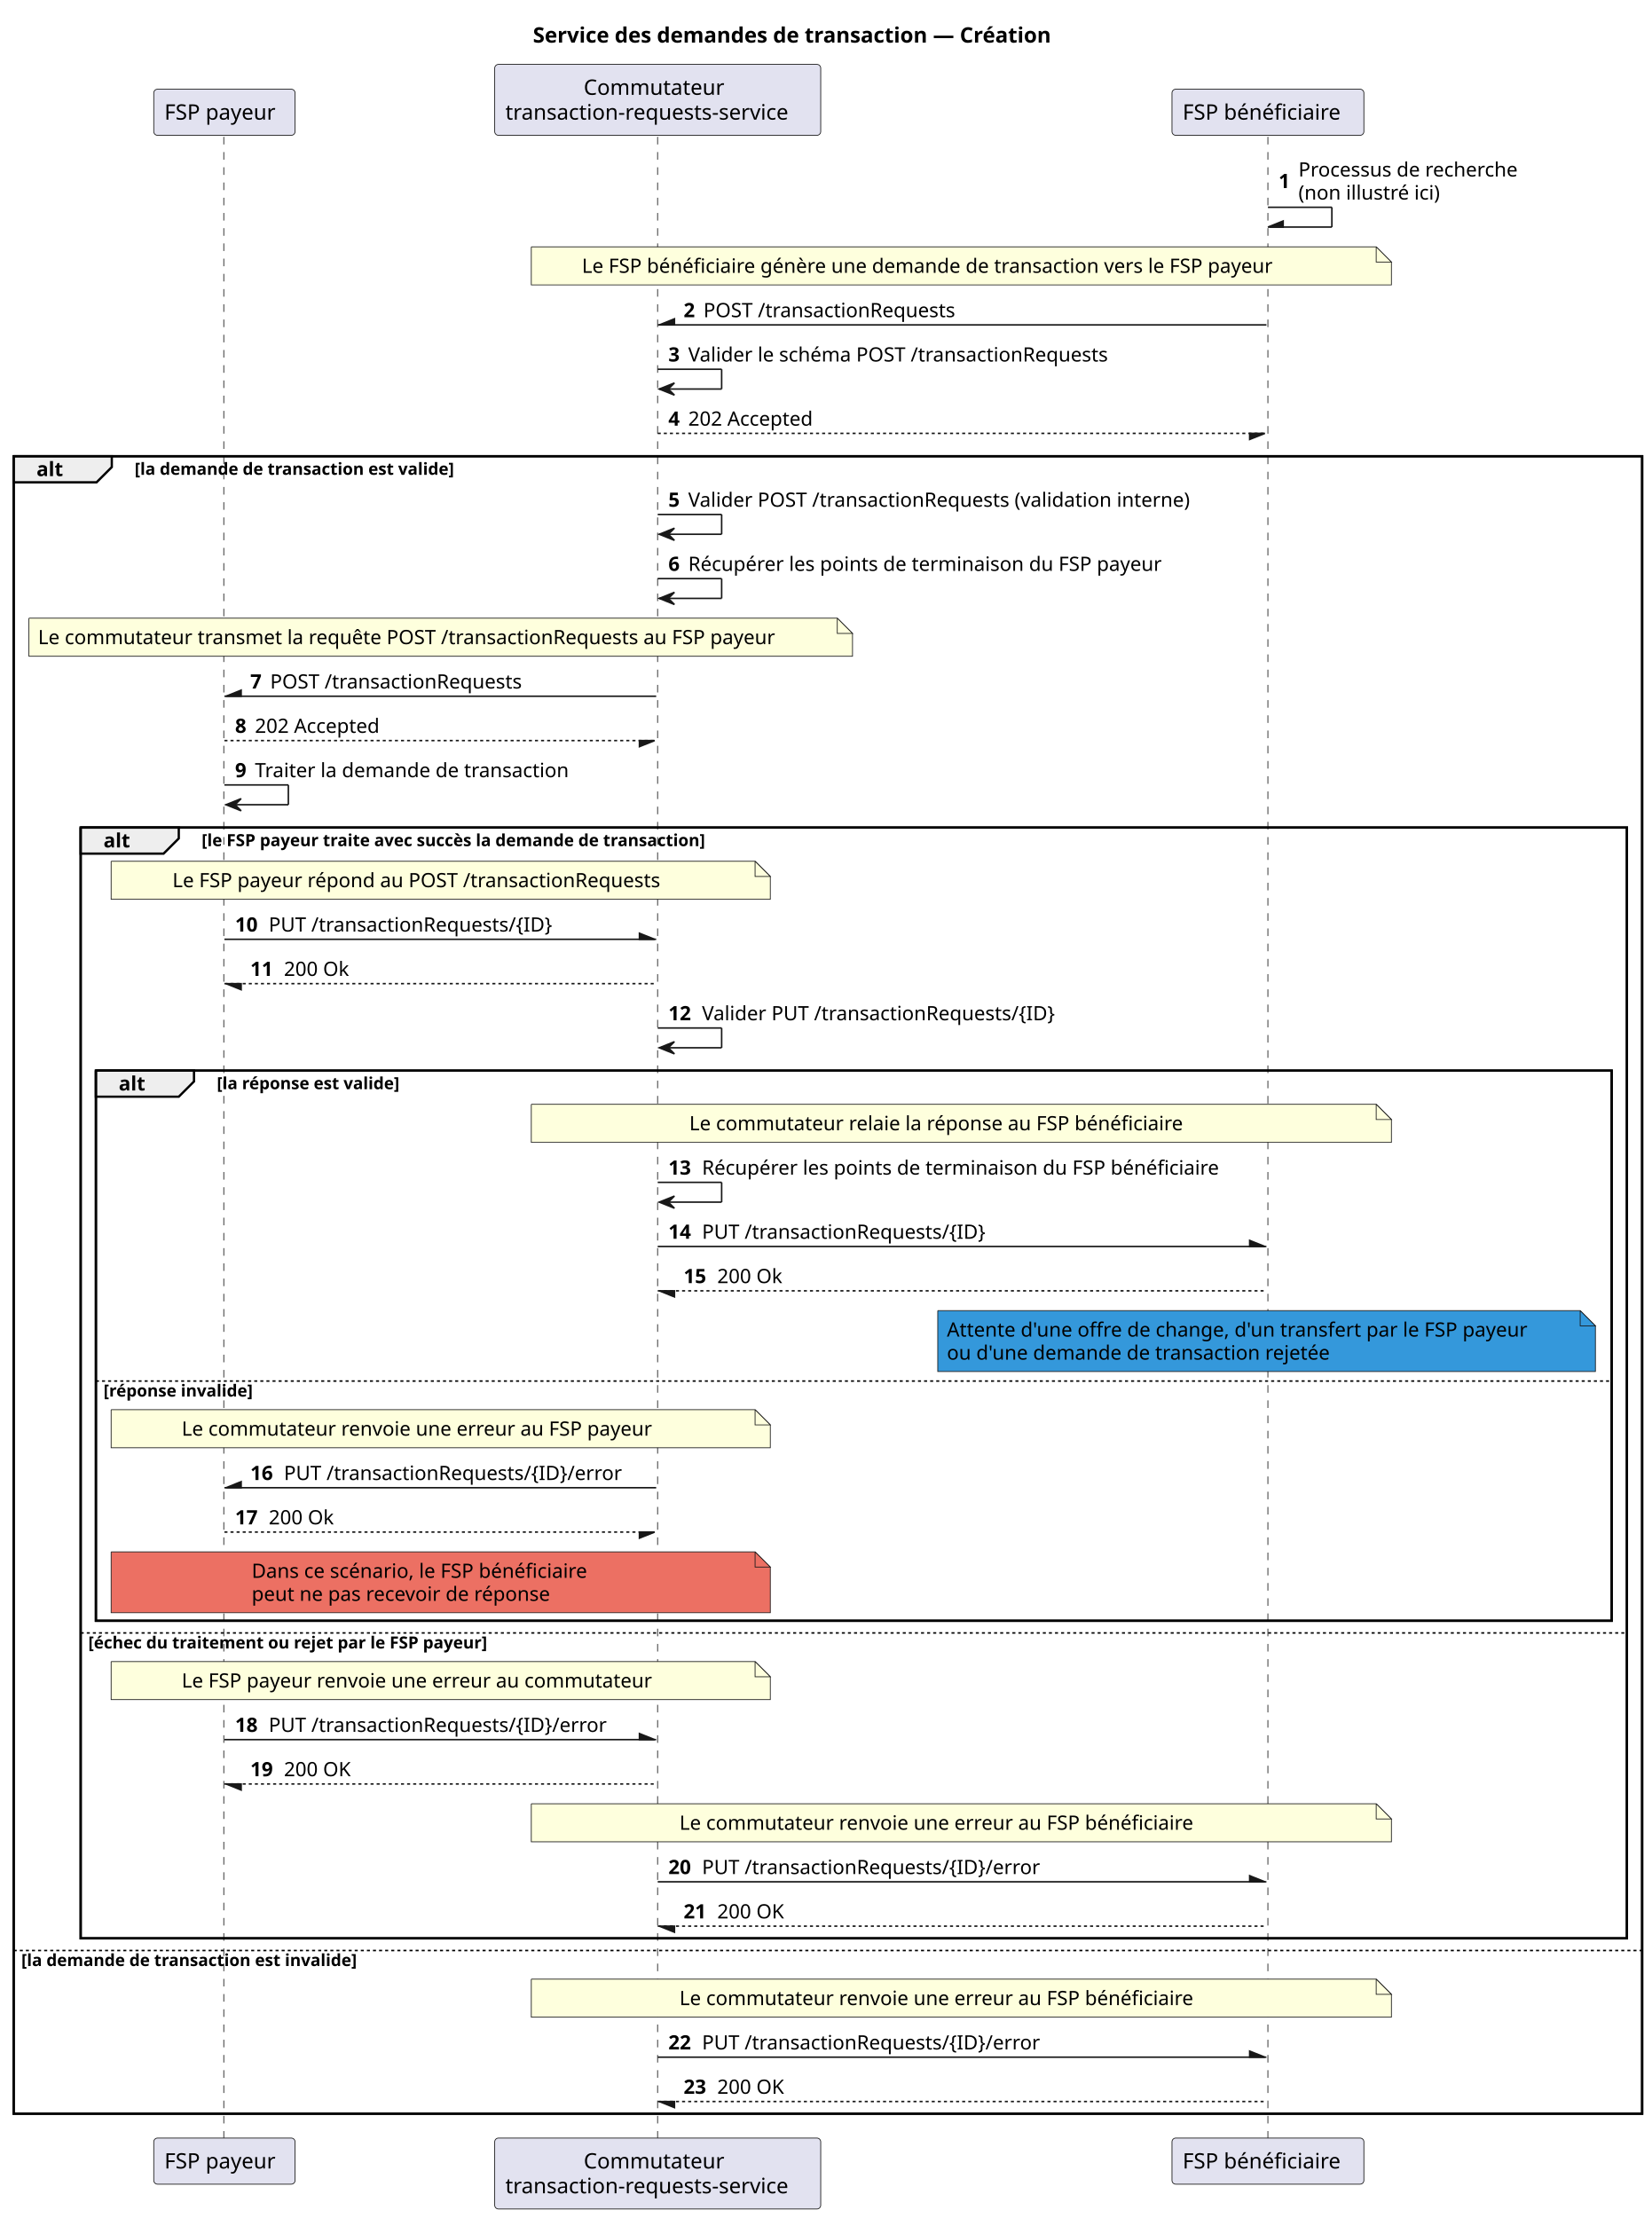
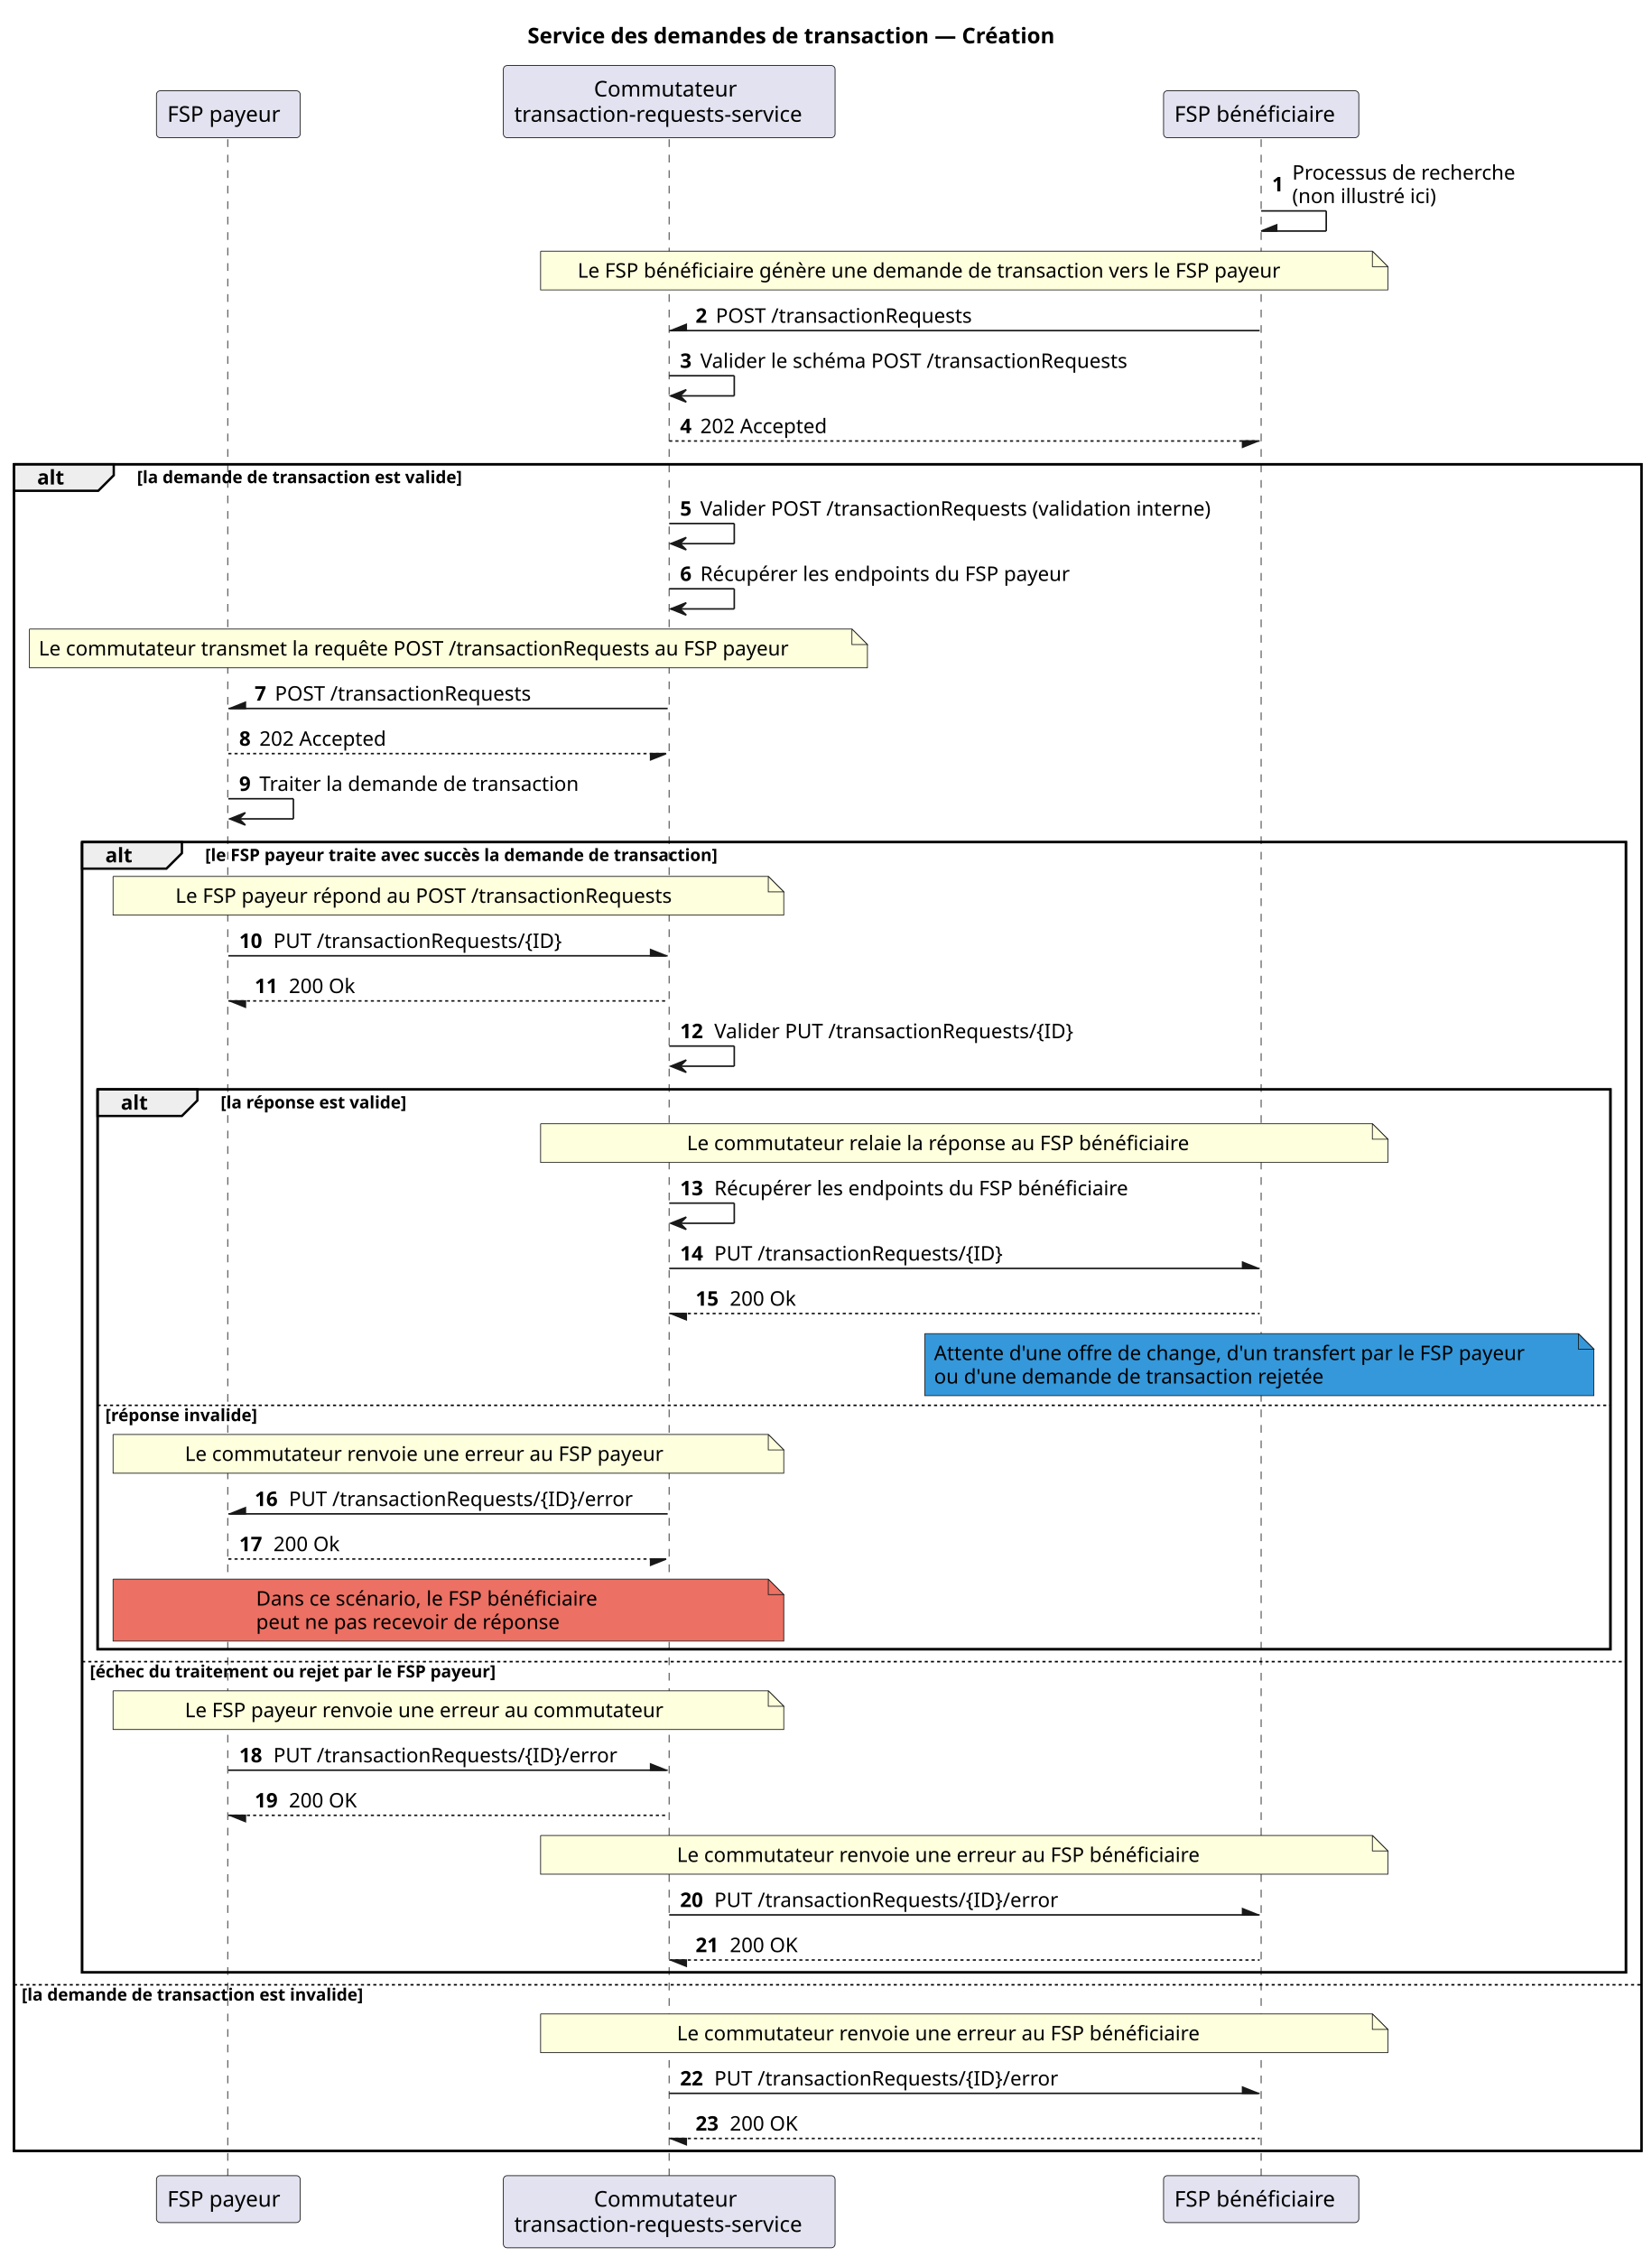
- <svg xmlns="http://www.w3.org/2000/svg" contentStyleType="text/css" height="1457px" preserveAspectRatio="none" style="width:1085px;height:1457px;background:#FFFFFF;" version="1.1" viewBox="0 0 1085 1457" width="1085px" zoomAndPan="magnify">
+ <svg xmlns="http://www.w3.org/2000/svg" contentStyleType="text/css" height="1457px" preserveAspectRatio="none" style="width:1066px;height:1457px;background:#FFFFFF;" version="1.1" viewBox="0 0 1066 1457" width="1066px" zoomAndPan="magnify">
  <defs />
  <g>
-     <text fill="#000000" font-family="sans-serif" font-size="14" font-weight="bold" lengthAdjust="spacing" textLength="387.543" x="350.077" y="27.995">Service des demandes de transaction — Création</text>
-     <rect fill="none" height="1088.797" style="stroke:#000000;stroke-width:1.5;" width="1069.696" x="9" y="299.688" />
-     <rect fill="none" height="729.664" style="stroke:#000000;stroke-width:1.5;" width="1015.696" x="53" y="543.617" />
-     <rect fill="none" height="361.398" style="stroke:#000000;stroke-width:1.5;" width="995.696" x="63" y="703.281" />
+     <text fill="#000000" font-family="sans-serif" font-size="14" font-weight="bold" lengthAdjust="spacing" textLength="387.543" x="340.577" y="27.995">Service des demandes de transaction — Création</text>
+     <rect fill="none" height="1088.797" style="stroke:#000000;stroke-width:1.5;" width="1050.696" x="9" y="299.688" />
+     <rect fill="none" height="729.664" style="stroke:#000000;stroke-width:1.5;" width="996.696" x="53" y="543.617" />
+     <rect fill="none" height="361.398" style="stroke:#000000;stroke-width:1.5;" width="976.696" x="63" y="703.281" />
    <line style="stroke:#181818;stroke-width:0.5;stroke-dasharray:5.0,5.0;" x1="147" x2="147" y1="89.891" y2="1405.484" />
    <line style="stroke:#181818;stroke-width:0.5;stroke-dasharray:5.0,5.0;" x1="431.964" x2="431.964" y1="89.891" y2="1405.484" />
-     <line style="stroke:#181818;stroke-width:0.5;stroke-dasharray:5.0,5.0;" x1="832.857" x2="832.857" y1="89.891" y2="1405.484" />
+     <line style="stroke:#181818;stroke-width:0.5;stroke-dasharray:5.0,5.0;" x1="814.183" x2="814.183" y1="89.891" y2="1405.484" />
    <rect fill="#E2E2F0" height="30.297" rx="2.5" ry="2.5" style="stroke:#181818;stroke-width:0.5;" width="92.825" x="101" y="58.594" />
    <text fill="#000000" font-family="sans-serif" font-size="14" lengthAdjust="spacing" textLength="78.825" x="108" y="78.589">FSP payeur</text>
    <rect fill="#E2E2F0" height="30.297" rx="2.5" ry="2.5" style="stroke:#181818;stroke-width:0.5;" width="92.825" x="101" y="1404.484" />
    <text fill="#000000" font-family="sans-serif" font-size="14" lengthAdjust="spacing" textLength="78.825" x="108" y="1424.479">FSP payeur</text>
    <rect fill="#E2E2F0" height="46.594" rx="2.5" ry="2.5" style="stroke:#181818;stroke-width:0.5;" width="214.156" x="324.964" y="42.297" />
    <text fill="#000000" font-family="sans-serif" font-size="14" lengthAdjust="spacing" textLength="97.289" x="383.397" y="62.292">Commutateur</text>
    <text fill="#000000" font-family="sans-serif" font-size="14" lengthAdjust="spacing" textLength="200.156" x="331.964" y="78.589">transaction-requests-service</text>
    <rect fill="#E2E2F0" height="46.594" rx="2.5" ry="2.5" style="stroke:#181818;stroke-width:0.5;" width="214.156" x="324.964" y="1404.484" />
    <text fill="#000000" font-family="sans-serif" font-size="14" lengthAdjust="spacing" textLength="97.289" x="383.397" y="1424.479">Commutateur</text>
    <text fill="#000000" font-family="sans-serif" font-size="14" lengthAdjust="spacing" textLength="200.156" x="331.964" y="1440.776">transaction-requests-service</text>
-     <rect fill="#E2E2F0" height="30.297" rx="2.5" ry="2.5" style="stroke:#181818;stroke-width:0.5;" width="126.061" x="769.857" y="58.594" />
-     <text fill="#000000" font-family="sans-serif" font-size="14" lengthAdjust="spacing" textLength="112.061" x="776.857" y="78.589">FSP bénéficiaire</text>
-     <rect fill="#E2E2F0" height="30.297" rx="2.5" ry="2.5" style="stroke:#181818;stroke-width:0.5;" width="126.061" x="769.857" y="1404.484" />
-     <text fill="#000000" font-family="sans-serif" font-size="14" lengthAdjust="spacing" textLength="112.061" x="776.857" y="1424.479">FSP bénéficiaire</text>
-     <line style="stroke:#181818;stroke-width:1.0;" x1="832.888" x2="874.888" y1="136.156" y2="136.156" />
-     <line style="stroke:#181818;stroke-width:1.0;" x1="874.888" x2="874.888" y1="136.156" y2="149.156" />
-     <line style="stroke:#181818;stroke-width:1.0;" x1="833.888" x2="874.888" y1="149.156" y2="149.156" />
-     <polygon fill="#181818" points="842.888,145.156,832.888,149.156,842.888,149.156" style="stroke:#181818;stroke-width:1.0;" />
-     <text fill="#000000" font-family="sans-serif" font-size="13" font-weight="bold" lengthAdjust="spacing" textLength="9.045" x="839.888" y="123.524">1</text>
-     <text fill="#000000" font-family="sans-serif" font-size="13" lengthAdjust="spacing" textLength="154.813" x="852.934" y="115.957">Processus de recherche</text>
-     <text fill="#000000" font-family="sans-serif" font-size="13" lengthAdjust="spacing" textLength="101.499" x="852.934" y="131.09">(non illustré ici)</text>
-     <path d="M349,162.156 L349,187.156 L914,187.156 L914,172.156 L904,162.156 L349,162.156 " fill="#FEFFDD" style="stroke:#181818;stroke-width:0.5;" />
-     <path d="M904,162.156 L904,172.156 L914,172.156 L904,162.156 " fill="#FEFFDD" style="stroke:#181818;stroke-width:0.5;" />
-     <text fill="#000000" font-family="sans-serif" font-size="13" lengthAdjust="spacing" textLength="490.464" x="382.245" y="179.223">Le FSP bénéficiaire génère une demande de transaction vers le FSP payeur</text>
+     <rect fill="#E2E2F0" height="30.297" rx="2.5" ry="2.5" style="stroke:#181818;stroke-width:0.5;" width="126.061" x="751.183" y="58.594" />
+     <text fill="#000000" font-family="sans-serif" font-size="14" lengthAdjust="spacing" textLength="112.061" x="758.183" y="78.589">FSP bénéficiaire</text>
+     <rect fill="#E2E2F0" height="30.297" rx="2.5" ry="2.5" style="stroke:#181818;stroke-width:0.5;" width="126.061" x="751.183" y="1404.484" />
+     <text fill="#000000" font-family="sans-serif" font-size="14" lengthAdjust="spacing" textLength="112.061" x="758.183" y="1424.479">FSP bénéficiaire</text>
+     <line style="stroke:#181818;stroke-width:1.0;" x1="814.213" x2="856.213" y1="136.156" y2="136.156" />
+     <line style="stroke:#181818;stroke-width:1.0;" x1="856.213" x2="856.213" y1="136.156" y2="149.156" />
+     <line style="stroke:#181818;stroke-width:1.0;" x1="815.213" x2="856.213" y1="149.156" y2="149.156" />
+     <polygon fill="#181818" points="824.213,145.156,814.213,149.156,824.213,149.156" style="stroke:#181818;stroke-width:1.0;" />
+     <text fill="#000000" font-family="sans-serif" font-size="13" font-weight="bold" lengthAdjust="spacing" textLength="9.045" x="821.213" y="123.524">1</text>
+     <text fill="#000000" font-family="sans-serif" font-size="13" lengthAdjust="spacing" textLength="154.813" x="834.259" y="115.957">Processus de recherche</text>
+     <text fill="#000000" font-family="sans-serif" font-size="13" lengthAdjust="spacing" textLength="101.499" x="834.259" y="131.09">(non illustré ici)</text>
+     <path d="M349,162.156 L349,187.156 L896,187.156 L896,172.156 L886,162.156 L349,162.156 " fill="#FEFFDD" style="stroke:#181818;stroke-width:0.5;" />
+     <path d="M886,162.156 L886,172.156 L896,172.156 L886,162.156 " fill="#FEFFDD" style="stroke:#181818;stroke-width:0.5;" />
+     <text fill="#000000" font-family="sans-serif" font-size="13" lengthAdjust="spacing" textLength="490.464" x="372.908" y="179.223">Le FSP bénéficiaire génère une demande de transaction vers le FSP payeur</text>
    <polygon fill="#181818" points="443.042,209.422,433.042,213.422,443.042,213.422" style="stroke:#181818;stroke-width:1.0;" />
-     <line style="stroke:#181818;stroke-width:1.0;" x1="432.042" x2="831.888" y1="213.422" y2="213.422" />
+     <line style="stroke:#181818;stroke-width:1.0;" x1="432.042" x2="813.213" y1="213.422" y2="213.422" />
    <text fill="#000000" font-family="sans-serif" font-size="13" font-weight="bold" lengthAdjust="spacing" textLength="9.045" x="449.042" y="208.356">2</text>
    <text fill="#000000" font-family="sans-serif" font-size="13" lengthAdjust="spacing" textLength="176.376" x="462.087" y="208.356">POST /transactionRequests</text>
    <line style="stroke:#181818;stroke-width:1.0;" x1="432.042" x2="474.042" y1="242.555" y2="242.555" />
    <line style="stroke:#181818;stroke-width:1.0;" x1="474.042" x2="474.042" y1="242.555" y2="255.555" />
    <line style="stroke:#181818;stroke-width:1.0;" x1="433.042" x2="474.042" y1="255.555" y2="255.555" />
    <polygon fill="#181818" points="443.042,251.555,433.042,255.555,443.042,259.555,439.042,255.555" style="stroke:#181818;stroke-width:1.0;" />
    <text fill="#000000" font-family="sans-serif" font-size="13" font-weight="bold" lengthAdjust="spacing" textLength="9.045" x="439.042" y="237.489">3</text>
    <text fill="#000000" font-family="sans-serif" font-size="13" lengthAdjust="spacing" textLength="296.848" x="452.087" y="237.489">Valider le schéma POST /transactionRequests</text>
-     <polygon fill="#181818" points="820.888,284.688,830.888,284.688,820.888,288.688" style="stroke:#181818;stroke-width:1.0;" />
-     <line style="stroke:#181818;stroke-width:1.0;stroke-dasharray:2.0,2.0;" x1="432.042" x2="831.888" y1="284.688" y2="284.688" />
+     <polygon fill="#181818" points="802.213,284.688,812.213,284.688,802.213,288.688" style="stroke:#181818;stroke-width:1.0;" />
+     <line style="stroke:#181818;stroke-width:1.0;stroke-dasharray:2.0,2.0;" x1="432.042" x2="813.213" y1="284.688" y2="284.688" />
    <text fill="#000000" font-family="sans-serif" font-size="13" font-weight="bold" lengthAdjust="spacing" textLength="9.045" x="439.042" y="279.622">4</text>
    <text fill="#000000" font-family="sans-serif" font-size="13" lengthAdjust="spacing" textLength="89.731" x="452.087" y="279.622">202 Accepted</text>
    <path d="M9,299.688 L73.443,299.688 L73.443,306.82 L63.443,316.82 L9,316.82 L9,299.688 " fill="#EEEEEE" style="stroke:#000000;stroke-width:1.5;" />
-     <rect fill="none" height="1088.797" style="stroke:#000000;stroke-width:1.5;" width="1069.696" x="9" y="299.688" />
+     <rect fill="none" height="1088.797" style="stroke:#000000;stroke-width:1.5;" width="1050.696" x="9" y="299.688" />
    <text fill="#000000" font-family="sans-serif" font-size="13" font-weight="bold" lengthAdjust="spacing" textLength="19.443" x="24" y="312.754">alt</text>
    <text fill="#000000" font-family="sans-serif" font-size="11" font-weight="bold" lengthAdjust="spacing" textLength="240.695" x="88.443" y="311.898">[la demande de transaction est valide]</text>
    <line style="stroke:#181818;stroke-width:1.0;" x1="432.042" x2="474.042" y1="337.953" y2="337.953" />
    <line style="stroke:#181818;stroke-width:1.0;" x1="474.042" x2="474.042" y1="337.953" y2="350.953" />
    <line style="stroke:#181818;stroke-width:1.0;" x1="433.042" x2="474.042" y1="350.953" y2="350.953" />
    <polygon fill="#181818" points="443.042,346.953,433.042,350.953,443.042,354.953,439.042,350.953" style="stroke:#181818;stroke-width:1.0;" />
    <text fill="#000000" font-family="sans-serif" font-size="13" font-weight="bold" lengthAdjust="spacing" textLength="9.045" x="439.042" y="332.887">5</text>
    <text fill="#000000" font-family="sans-serif" font-size="13" lengthAdjust="spacing" textLength="355.126" x="452.087" y="332.887">Valider POST /transactionRequests (validation interne)</text>
    <line style="stroke:#181818;stroke-width:1.0;" x1="432.042" x2="474.042" y1="380.086" y2="380.086" />
    <line style="stroke:#181818;stroke-width:1.0;" x1="474.042" x2="474.042" y1="380.086" y2="393.086" />
    <line style="stroke:#181818;stroke-width:1.0;" x1="433.042" x2="474.042" y1="393.086" y2="393.086" />
    <polygon fill="#181818" points="443.042,389.086,433.042,393.086,443.042,397.086,439.042,393.086" style="stroke:#181818;stroke-width:1.0;" />
    <text fill="#000000" font-family="sans-serif" font-size="13" font-weight="bold" lengthAdjust="spacing" textLength="9.045" x="439.042" y="375.02">6</text>
-     <text fill="#000000" font-family="sans-serif" font-size="13" lengthAdjust="spacing" textLength="333.893" x="452.087" y="375.02">Récupérer les points de terminaison du FSP payeur</text>
+     <text fill="#000000" font-family="sans-serif" font-size="13" lengthAdjust="spacing" textLength="256.369" x="452.087" y="375.02">Récupérer les endpoints du FSP payeur</text>
    <path d="M19,406.086 L19,431.086 L560,431.086 L560,416.086 L550,406.086 L19,406.086 " fill="#FEFFDD" style="stroke:#181818;stroke-width:0.5;" />
    <path d="M550,406.086 L550,416.086 L560,416.086 L550,406.086 " fill="#FEFFDD" style="stroke:#181818;stroke-width:0.5;" />
    <text fill="#000000" font-family="sans-serif" font-size="13" lengthAdjust="spacing" textLength="520.038" x="25" y="423.153">Le commutateur transmet la requête POST /transactionRequests au FSP payeur</text>
    <polygon fill="#181818" points="158.413,453.352,148.413,457.352,158.413,457.352" style="stroke:#181818;stroke-width:1.0;" />
    <line style="stroke:#181818;stroke-width:1.0;" x1="147.413" x2="431.042" y1="457.352" y2="457.352" />
    <text fill="#000000" font-family="sans-serif" font-size="13" font-weight="bold" lengthAdjust="spacing" textLength="9.045" x="164.413" y="452.286">7</text>
    <text fill="#000000" font-family="sans-serif" font-size="13" lengthAdjust="spacing" textLength="176.376" x="177.458" y="452.286">POST /transactionRequests</text>
    <polygon fill="#181818" points="420.042,486.484,430.042,486.484,420.042,490.484" style="stroke:#181818;stroke-width:1.0;" />
    <line style="stroke:#181818;stroke-width:1.0;stroke-dasharray:2.0,2.0;" x1="147.413" x2="431.042" y1="486.484" y2="486.484" />
    <text fill="#000000" font-family="sans-serif" font-size="13" font-weight="bold" lengthAdjust="spacing" textLength="9.045" x="154.413" y="481.418">8</text>
    <text fill="#000000" font-family="sans-serif" font-size="13" lengthAdjust="spacing" textLength="89.731" x="167.458" y="481.418">202 Accepted</text>
    <line style="stroke:#181818;stroke-width:1.0;" x1="147.413" x2="189.413" y1="515.617" y2="515.617" />
    <line style="stroke:#181818;stroke-width:1.0;" x1="189.413" x2="189.413" y1="515.617" y2="528.617" />
    <line style="stroke:#181818;stroke-width:1.0;" x1="148.413" x2="189.413" y1="528.617" y2="528.617" />
    <polygon fill="#181818" points="158.413,524.617,148.413,528.617,158.413,532.617,154.413,528.617" style="stroke:#181818;stroke-width:1.0;" />
    <text fill="#000000" font-family="sans-serif" font-size="13" font-weight="bold" lengthAdjust="spacing" textLength="9.045" x="154.413" y="510.551">9</text>
    <text fill="#000000" font-family="sans-serif" font-size="13" lengthAdjust="spacing" textLength="222.466" x="167.458" y="510.551">Traiter la demande de transaction</text>
    <path d="M53,543.617 L117.443,543.617 L117.443,550.75 L107.443,560.75 L53,560.75 L53,543.617 " fill="#EEEEEE" style="stroke:#000000;stroke-width:1.5;" />
-     <rect fill="none" height="729.664" style="stroke:#000000;stroke-width:1.5;" width="1015.696" x="53" y="543.617" />
+     <rect fill="none" height="729.664" style="stroke:#000000;stroke-width:1.5;" width="996.696" x="53" y="543.617" />
    <text fill="#000000" font-family="sans-serif" font-size="13" font-weight="bold" lengthAdjust="spacing" textLength="19.443" x="68" y="556.684">alt</text>
    <text fill="#000000" font-family="sans-serif" font-size="11" font-weight="bold" lengthAdjust="spacing" textLength="381.788" x="132.443" y="555.828">[le FSP payeur traite avec succès la demande de transaction]</text>
    <path d="M73,565.75 L73,590.75 L506,590.75 L506,575.75 L496,565.75 L73,565.75 " fill="#FEFFDD" style="stroke:#181818;stroke-width:0.5;" />
    <path d="M496,565.75 L496,575.75 L506,575.75 L496,565.75 " fill="#FEFFDD" style="stroke:#181818;stroke-width:0.5;" />
    <text fill="#000000" font-family="sans-serif" font-size="13" lengthAdjust="spacing" textLength="343.586" x="113.267" y="582.817">Le FSP payeur répond au POST /transactionRequests</text>
    <polygon fill="#181818" points="420.042,613.016,430.042,617.016,420.042,617.016" style="stroke:#181818;stroke-width:1.0;" />
    <line style="stroke:#181818;stroke-width:1.0;" x1="147.413" x2="431.042" y1="617.016" y2="617.016" />
    <text fill="#000000" font-family="sans-serif" font-size="13" font-weight="bold" lengthAdjust="spacing" textLength="18.091" x="154.413" y="611.95">10</text>
    <text fill="#000000" font-family="sans-serif" font-size="13" lengthAdjust="spacing" textLength="202.173" x="176.503" y="611.95">PUT /transactionRequests/{ID}</text>
    <polygon fill="#181818" points="158.413,646.148,148.413,646.148,158.413,650.148" style="stroke:#181818;stroke-width:1.0;" />
    <line style="stroke:#181818;stroke-width:1.0;stroke-dasharray:2.0,2.0;" x1="147.413" x2="431.042" y1="646.148" y2="646.148" />
    <text fill="#000000" font-family="sans-serif" font-size="13" font-weight="bold" lengthAdjust="spacing" textLength="18.091" x="164.413" y="641.082">11</text>
    <text fill="#000000" font-family="sans-serif" font-size="13" lengthAdjust="spacing" textLength="46.706" x="186.503" y="641.082">200 Ok</text>
    <line style="stroke:#181818;stroke-width:1.0;" x1="432.042" x2="474.042" y1="675.281" y2="675.281" />
    <line style="stroke:#181818;stroke-width:1.0;" x1="474.042" x2="474.042" y1="675.281" y2="688.281" />
    <line style="stroke:#181818;stroke-width:1.0;" x1="433.042" x2="474.042" y1="688.281" y2="688.281" />
    <polygon fill="#181818" points="443.042,684.281,433.042,688.281,443.042,692.281,439.042,688.281" style="stroke:#181818;stroke-width:1.0;" />
    <text fill="#000000" font-family="sans-serif" font-size="13" font-weight="bold" lengthAdjust="spacing" textLength="18.091" x="439.042" y="670.215">12</text>
    <text fill="#000000" font-family="sans-serif" font-size="13" lengthAdjust="spacing" textLength="251.983" x="461.133" y="670.215">Valider PUT /transactionRequests/{ID}</text>
    <path d="M63,703.281 L127.443,703.281 L127.443,710.414 L117.443,720.414 L63,720.414 L63,703.281 " fill="#EEEEEE" style="stroke:#000000;stroke-width:1.5;" />
-     <rect fill="none" height="361.398" style="stroke:#000000;stroke-width:1.5;" width="995.696" x="63" y="703.281" />
+     <rect fill="none" height="361.398" style="stroke:#000000;stroke-width:1.5;" width="976.696" x="63" y="703.281" />
    <text fill="#000000" font-family="sans-serif" font-size="13" font-weight="bold" lengthAdjust="spacing" textLength="19.443" x="78" y="716.348">alt</text>
    <text fill="#000000" font-family="sans-serif" font-size="11" font-weight="bold" lengthAdjust="spacing" textLength="139.627" x="142.443" y="715.492">[la réponse est valide]</text>
-     <path d="M349,725.414 L349,750.414 L914,750.414 L914,735.414 L904,725.414 L349,725.414 " fill="#FEFFDD" style="stroke:#181818;stroke-width:0.5;" />
-     <path d="M904,725.414 L904,735.414 L914,735.414 L904,725.414 " fill="#FEFFDD" style="stroke:#181818;stroke-width:0.5;" />
-     <text fill="#000000" font-family="sans-serif" font-size="13" lengthAdjust="spacing" textLength="349.375" x="452.79" y="742.481">Le commutateur relaie la réponse au FSP bénéficiaire</text>
+     <path d="M349,725.414 L349,750.414 L896,750.414 L896,735.414 L886,725.414 L349,725.414 " fill="#FEFFDD" style="stroke:#181818;stroke-width:0.5;" />
+     <path d="M886,725.414 L886,735.414 L896,735.414 L886,725.414 " fill="#FEFFDD" style="stroke:#181818;stroke-width:0.5;" />
+     <text fill="#000000" font-family="sans-serif" font-size="13" lengthAdjust="spacing" textLength="349.375" x="443.453" y="742.481">Le commutateur relaie la réponse au FSP bénéficiaire</text>
    <line style="stroke:#181818;stroke-width:1.0;" x1="432.042" x2="474.042" y1="776.68" y2="776.68" />
    <line style="stroke:#181818;stroke-width:1.0;" x1="474.042" x2="474.042" y1="776.68" y2="789.68" />
    <line style="stroke:#181818;stroke-width:1.0;" x1="433.042" x2="474.042" y1="789.68" y2="789.68" />
    <polygon fill="#181818" points="443.042,785.68,433.042,789.68,443.042,793.68,439.042,789.68" style="stroke:#181818;stroke-width:1.0;" />
    <text fill="#000000" font-family="sans-serif" font-size="13" font-weight="bold" lengthAdjust="spacing" textLength="18.091" x="439.042" y="771.614">13</text>
-     <text fill="#000000" font-family="sans-serif" font-size="13" lengthAdjust="spacing" textLength="364.755" x="461.133" y="771.614">Récupérer les points de terminaison du FSP bénéficiaire</text>
-     <polygon fill="#181818" points="820.888,814.812,830.888,818.812,820.888,818.812" style="stroke:#181818;stroke-width:1.0;" />
-     <line style="stroke:#181818;stroke-width:1.0;" x1="432.042" x2="831.888" y1="818.812" y2="818.812" />
+     <text fill="#000000" font-family="sans-serif" font-size="13" lengthAdjust="spacing" textLength="287.231" x="461.133" y="771.614">Récupérer les endpoints du FSP bénéficiaire</text>
+     <polygon fill="#181818" points="802.213,814.812,812.213,818.812,802.213,818.812" style="stroke:#181818;stroke-width:1.0;" />
+     <line style="stroke:#181818;stroke-width:1.0;" x1="432.042" x2="813.213" y1="818.812" y2="818.812" />
    <text fill="#000000" font-family="sans-serif" font-size="13" font-weight="bold" lengthAdjust="spacing" textLength="18.091" x="439.042" y="813.747">14</text>
    <text fill="#000000" font-family="sans-serif" font-size="13" lengthAdjust="spacing" textLength="202.173" x="461.133" y="813.747">PUT /transactionRequests/{ID}</text>
    <polygon fill="#181818" points="443.042,847.945,433.042,847.945,443.042,851.945" style="stroke:#181818;stroke-width:1.0;" />
-     <line style="stroke:#181818;stroke-width:1.0;stroke-dasharray:2.0,2.0;" x1="432.042" x2="831.888" y1="847.945" y2="847.945" />
+     <line style="stroke:#181818;stroke-width:1.0;stroke-dasharray:2.0,2.0;" x1="432.042" x2="813.213" y1="847.945" y2="847.945" />
    <text fill="#000000" font-family="sans-serif" font-size="13" font-weight="bold" lengthAdjust="spacing" textLength="18.091" x="449.042" y="842.879">15</text>
    <text fill="#000000" font-family="sans-serif" font-size="13" lengthAdjust="spacing" textLength="46.706" x="471.133" y="842.879">200 Ok</text>
-     <path d="M616,860.945 L616,900.945 L1048,900.945 L1048,870.945 L1038,860.945 L616,860.945 " fill="#3498DB" style="stroke:#181818;stroke-width:0.5;" />
-     <path d="M1038,860.945 L1038,870.945 L1048,870.945 L1038,860.945 " fill="#3498DB" style="stroke:#181818;stroke-width:0.5;" />
-     <text fill="#000000" font-family="sans-serif" font-size="13" lengthAdjust="spacing" textLength="411.696" x="622" y="878.012">Attente d'une offre de change, d'un transfert par le FSP payeur</text>
-     <text fill="#000000" font-family="sans-serif" font-size="13" lengthAdjust="spacing" textLength="270.258" x="622" y="893.145">ou d'une demande de transaction rejetée</text>
-     <line style="stroke:#000000;stroke-width:1.0;stroke-dasharray:2.0,2.0;" x1="63" x2="1058.696" y1="907.211" y2="907.211" />
+     <path d="M597,860.945 L597,900.945 L1029,900.945 L1029,870.945 L1019,860.945 L597,860.945 " fill="#3498DB" style="stroke:#181818;stroke-width:0.5;" />
+     <path d="M1019,860.945 L1019,870.945 L1029,870.945 L1019,860.945 " fill="#3498DB" style="stroke:#181818;stroke-width:0.5;" />
+     <text fill="#000000" font-family="sans-serif" font-size="13" lengthAdjust="spacing" textLength="411.696" x="603" y="878.012">Attente d'une offre de change, d'un transfert par le FSP payeur</text>
+     <text fill="#000000" font-family="sans-serif" font-size="13" lengthAdjust="spacing" textLength="270.258" x="603" y="893.145">ou d'une demande de transaction rejetée</text>
+     <line style="stroke:#000000;stroke-width:1.0;stroke-dasharray:2.0,2.0;" x1="63" x2="1039.696" y1="907.211" y2="907.211" />
    <text fill="#000000" font-family="sans-serif" font-size="11" font-weight="bold" lengthAdjust="spacing" textLength="113.11" x="68" y="917.421">[réponse invalide]</text>
    <path d="M73,926.016 L73,951.016 L506,951.016 L506,936.016 L496,926.016 L73,926.016 " fill="#FEFFDD" style="stroke:#181818;stroke-width:0.5;" />
    <path d="M496,926.016 L496,936.016 L506,936.016 L496,926.016 " fill="#FEFFDD" style="stroke:#181818;stroke-width:0.5;" />
    <text fill="#000000" font-family="sans-serif" font-size="13" lengthAdjust="spacing" textLength="331.43" x="119.345" y="943.082">Le commutateur renvoie une erreur au FSP payeur</text>
    <polygon fill="#181818" points="158.413,973.281,148.413,977.281,158.413,977.281" style="stroke:#181818;stroke-width:1.0;" />
    <line style="stroke:#181818;stroke-width:1.0;" x1="147.413" x2="431.042" y1="977.281" y2="977.281" />
    <text fill="#000000" font-family="sans-serif" font-size="13" font-weight="bold" lengthAdjust="spacing" textLength="18.091" x="164.413" y="972.215">16</text>
    <text fill="#000000" font-family="sans-serif" font-size="13" lengthAdjust="spacing" textLength="238.539" x="186.503" y="972.215">PUT /transactionRequests/{ID}/error</text>
    <polygon fill="#181818" points="420.042,1006.414,430.042,1006.414,420.042,1010.414" style="stroke:#181818;stroke-width:1.0;" />
    <line style="stroke:#181818;stroke-width:1.0;stroke-dasharray:2.0,2.0;" x1="147.413" x2="431.042" y1="1006.414" y2="1006.414" />
    <text fill="#000000" font-family="sans-serif" font-size="13" font-weight="bold" lengthAdjust="spacing" textLength="18.091" x="154.413" y="1001.348">17</text>
    <text fill="#000000" font-family="sans-serif" font-size="13" lengthAdjust="spacing" textLength="46.706" x="176.503" y="1001.348">200 Ok</text>
    <path d="M73,1019.414 L73,1059.414 L506,1059.414 L506,1029.414 L496,1019.414 L73,1019.414 " fill="#EC7063" style="stroke:#181818;stroke-width:0.5;" />
    <path d="M496,1019.414 L496,1029.414 L506,1029.414 L496,1019.414 " fill="#EC7063" style="stroke:#181818;stroke-width:0.5;" />
    <text fill="#000000" font-family="sans-serif" font-size="13" lengthAdjust="spacing" textLength="239.497" x="165.311" y="1036.481">Dans ce scénario, le FSP bénéficiaire</text>
    <text fill="#000000" font-family="sans-serif" font-size="13" lengthAdjust="spacing" textLength="211.377" x="165.311" y="1051.614">peut ne pas recevoir de réponse</text>
-     <line style="stroke:#000000;stroke-width:1.0;stroke-dasharray:2.0,2.0;" x1="53" x2="1068.696" y1="1072.68" y2="1072.68" />
+     <line style="stroke:#000000;stroke-width:1.0;stroke-dasharray:2.0,2.0;" x1="53" x2="1049.696" y1="1072.68" y2="1072.68" />
    <text fill="#000000" font-family="sans-serif" font-size="11" font-weight="bold" lengthAdjust="spacing" textLength="302.194" x="58" y="1082.89">[échec du traitement ou rejet par le FSP payeur]</text>
    <path d="M73,1091.484 L73,1116.484 L506,1116.484 L506,1101.484 L496,1091.484 L73,1091.484 " fill="#FEFFDD" style="stroke:#181818;stroke-width:0.5;" />
    <path d="M496,1091.484 L496,1101.484 L506,1101.484 L496,1091.484 " fill="#FEFFDD" style="stroke:#181818;stroke-width:0.5;" />
    <text fill="#000000" font-family="sans-serif" font-size="13" lengthAdjust="spacing" textLength="331.43" x="119.345" y="1108.551">Le FSP payeur renvoie une erreur au commutateur</text>
    <polygon fill="#181818" points="420.042,1138.75,430.042,1142.75,420.042,1142.75" style="stroke:#181818;stroke-width:1.0;" />
    <line style="stroke:#181818;stroke-width:1.0;" x1="147.413" x2="431.042" y1="1142.75" y2="1142.75" />
    <text fill="#000000" font-family="sans-serif" font-size="13" font-weight="bold" lengthAdjust="spacing" textLength="18.091" x="154.413" y="1137.684">18</text>
    <text fill="#000000" font-family="sans-serif" font-size="13" lengthAdjust="spacing" textLength="238.539" x="176.503" y="1137.684">PUT /transactionRequests/{ID}/error</text>
    <polygon fill="#181818" points="158.413,1171.883,148.413,1171.883,158.413,1175.883" style="stroke:#181818;stroke-width:1.0;" />
    <line style="stroke:#181818;stroke-width:1.0;stroke-dasharray:2.0,2.0;" x1="147.413" x2="431.042" y1="1171.883" y2="1171.883" />
    <text fill="#000000" font-family="sans-serif" font-size="13" font-weight="bold" lengthAdjust="spacing" textLength="18.091" x="164.413" y="1166.817">19</text>
    <text fill="#000000" font-family="sans-serif" font-size="13" lengthAdjust="spacing" textLength="47.703" x="186.503" y="1166.817">200 OK</text>
-     <path d="M349,1184.883 L349,1209.883 L914,1209.883 L914,1194.883 L904,1184.883 L349,1184.883 " fill="#FEFFDD" style="stroke:#181818;stroke-width:0.5;" />
-     <path d="M904,1184.883 L904,1194.883 L914,1194.883 L904,1184.883 " fill="#FEFFDD" style="stroke:#181818;stroke-width:0.5;" />
-     <text fill="#000000" font-family="sans-serif" font-size="13" lengthAdjust="spacing" textLength="362.293" x="446.331" y="1201.95">Le commutateur renvoie une erreur au FSP bénéficiaire</text>
-     <polygon fill="#181818" points="820.888,1232.148,830.888,1236.148,820.888,1236.148" style="stroke:#181818;stroke-width:1.0;" />
-     <line style="stroke:#181818;stroke-width:1.0;" x1="432.042" x2="831.888" y1="1236.148" y2="1236.148" />
+     <path d="M349,1184.883 L349,1209.883 L896,1209.883 L896,1194.883 L886,1184.883 L349,1184.883 " fill="#FEFFDD" style="stroke:#181818;stroke-width:0.5;" />
+     <path d="M886,1184.883 L886,1194.883 L896,1194.883 L886,1184.883 " fill="#FEFFDD" style="stroke:#181818;stroke-width:0.5;" />
+     <text fill="#000000" font-family="sans-serif" font-size="13" lengthAdjust="spacing" textLength="362.293" x="436.994" y="1201.95">Le commutateur renvoie une erreur au FSP bénéficiaire</text>
+     <polygon fill="#181818" points="802.213,1232.148,812.213,1236.148,802.213,1236.148" style="stroke:#181818;stroke-width:1.0;" />
+     <line style="stroke:#181818;stroke-width:1.0;" x1="432.042" x2="813.213" y1="1236.148" y2="1236.148" />
    <text fill="#000000" font-family="sans-serif" font-size="13" font-weight="bold" lengthAdjust="spacing" textLength="18.091" x="439.042" y="1231.082">20</text>
    <text fill="#000000" font-family="sans-serif" font-size="13" lengthAdjust="spacing" textLength="238.539" x="461.133" y="1231.082">PUT /transactionRequests/{ID}/error</text>
    <polygon fill="#181818" points="443.042,1265.281,433.042,1265.281,443.042,1269.281" style="stroke:#181818;stroke-width:1.0;" />
-     <line style="stroke:#181818;stroke-width:1.0;stroke-dasharray:2.0,2.0;" x1="432.042" x2="831.888" y1="1265.281" y2="1265.281" />
+     <line style="stroke:#181818;stroke-width:1.0;stroke-dasharray:2.0,2.0;" x1="432.042" x2="813.213" y1="1265.281" y2="1265.281" />
    <text fill="#000000" font-family="sans-serif" font-size="13" font-weight="bold" lengthAdjust="spacing" textLength="18.091" x="449.042" y="1260.215">21</text>
    <text fill="#000000" font-family="sans-serif" font-size="13" lengthAdjust="spacing" textLength="47.703" x="471.133" y="1260.215">200 OK</text>
-     <line style="stroke:#000000;stroke-width:1.0;stroke-dasharray:2.0,2.0;" x1="9" x2="1078.696" y1="1281.281" y2="1281.281" />
+     <line style="stroke:#000000;stroke-width:1.0;stroke-dasharray:2.0,2.0;" x1="9" x2="1059.696" y1="1281.281" y2="1281.281" />
    <text fill="#000000" font-family="sans-serif" font-size="11" font-weight="bold" lengthAdjust="spacing" textLength="252.296" x="14" y="1291.492">[la demande de transaction est invalide]</text>
-     <path d="M349,1300.086 L349,1325.086 L914,1325.086 L914,1310.086 L904,1300.086 L349,1300.086 " fill="#FEFFDD" style="stroke:#181818;stroke-width:0.5;" />
-     <path d="M904,1300.086 L904,1310.086 L914,1310.086 L904,1300.086 " fill="#FEFFDD" style="stroke:#181818;stroke-width:0.5;" />
-     <text fill="#000000" font-family="sans-serif" font-size="13" lengthAdjust="spacing" textLength="362.293" x="446.331" y="1317.153">Le commutateur renvoie une erreur au FSP bénéficiaire</text>
-     <polygon fill="#181818" points="820.888,1347.352,830.888,1351.352,820.888,1351.352" style="stroke:#181818;stroke-width:1.0;" />
-     <line style="stroke:#181818;stroke-width:1.0;" x1="432.042" x2="831.888" y1="1351.352" y2="1351.352" />
+     <path d="M349,1300.086 L349,1325.086 L896,1325.086 L896,1310.086 L886,1300.086 L349,1300.086 " fill="#FEFFDD" style="stroke:#181818;stroke-width:0.5;" />
+     <path d="M886,1300.086 L886,1310.086 L896,1310.086 L886,1300.086 " fill="#FEFFDD" style="stroke:#181818;stroke-width:0.5;" />
+     <text fill="#000000" font-family="sans-serif" font-size="13" lengthAdjust="spacing" textLength="362.293" x="436.994" y="1317.153">Le commutateur renvoie une erreur au FSP bénéficiaire</text>
+     <polygon fill="#181818" points="802.213,1347.352,812.213,1351.352,802.213,1351.352" style="stroke:#181818;stroke-width:1.0;" />
+     <line style="stroke:#181818;stroke-width:1.0;" x1="432.042" x2="813.213" y1="1351.352" y2="1351.352" />
    <text fill="#000000" font-family="sans-serif" font-size="13" font-weight="bold" lengthAdjust="spacing" textLength="18.091" x="439.042" y="1346.286">22</text>
    <text fill="#000000" font-family="sans-serif" font-size="13" lengthAdjust="spacing" textLength="238.539" x="461.133" y="1346.286">PUT /transactionRequests/{ID}/error</text>
    <polygon fill="#181818" points="443.042,1380.484,433.042,1380.484,443.042,1384.484" style="stroke:#181818;stroke-width:1.0;" />
-     <line style="stroke:#181818;stroke-width:1.0;stroke-dasharray:2.0,2.0;" x1="432.042" x2="831.888" y1="1380.484" y2="1380.484" />
+     <line style="stroke:#181818;stroke-width:1.0;stroke-dasharray:2.0,2.0;" x1="432.042" x2="813.213" y1="1380.484" y2="1380.484" />
    <text fill="#000000" font-family="sans-serif" font-size="13" font-weight="bold" lengthAdjust="spacing" textLength="18.091" x="449.042" y="1375.418">23</text>
    <text fill="#000000" font-family="sans-serif" font-size="13" lengthAdjust="spacing" textLength="47.703" x="471.133" y="1375.418">200 OK</text>
  </g>
</svg>
